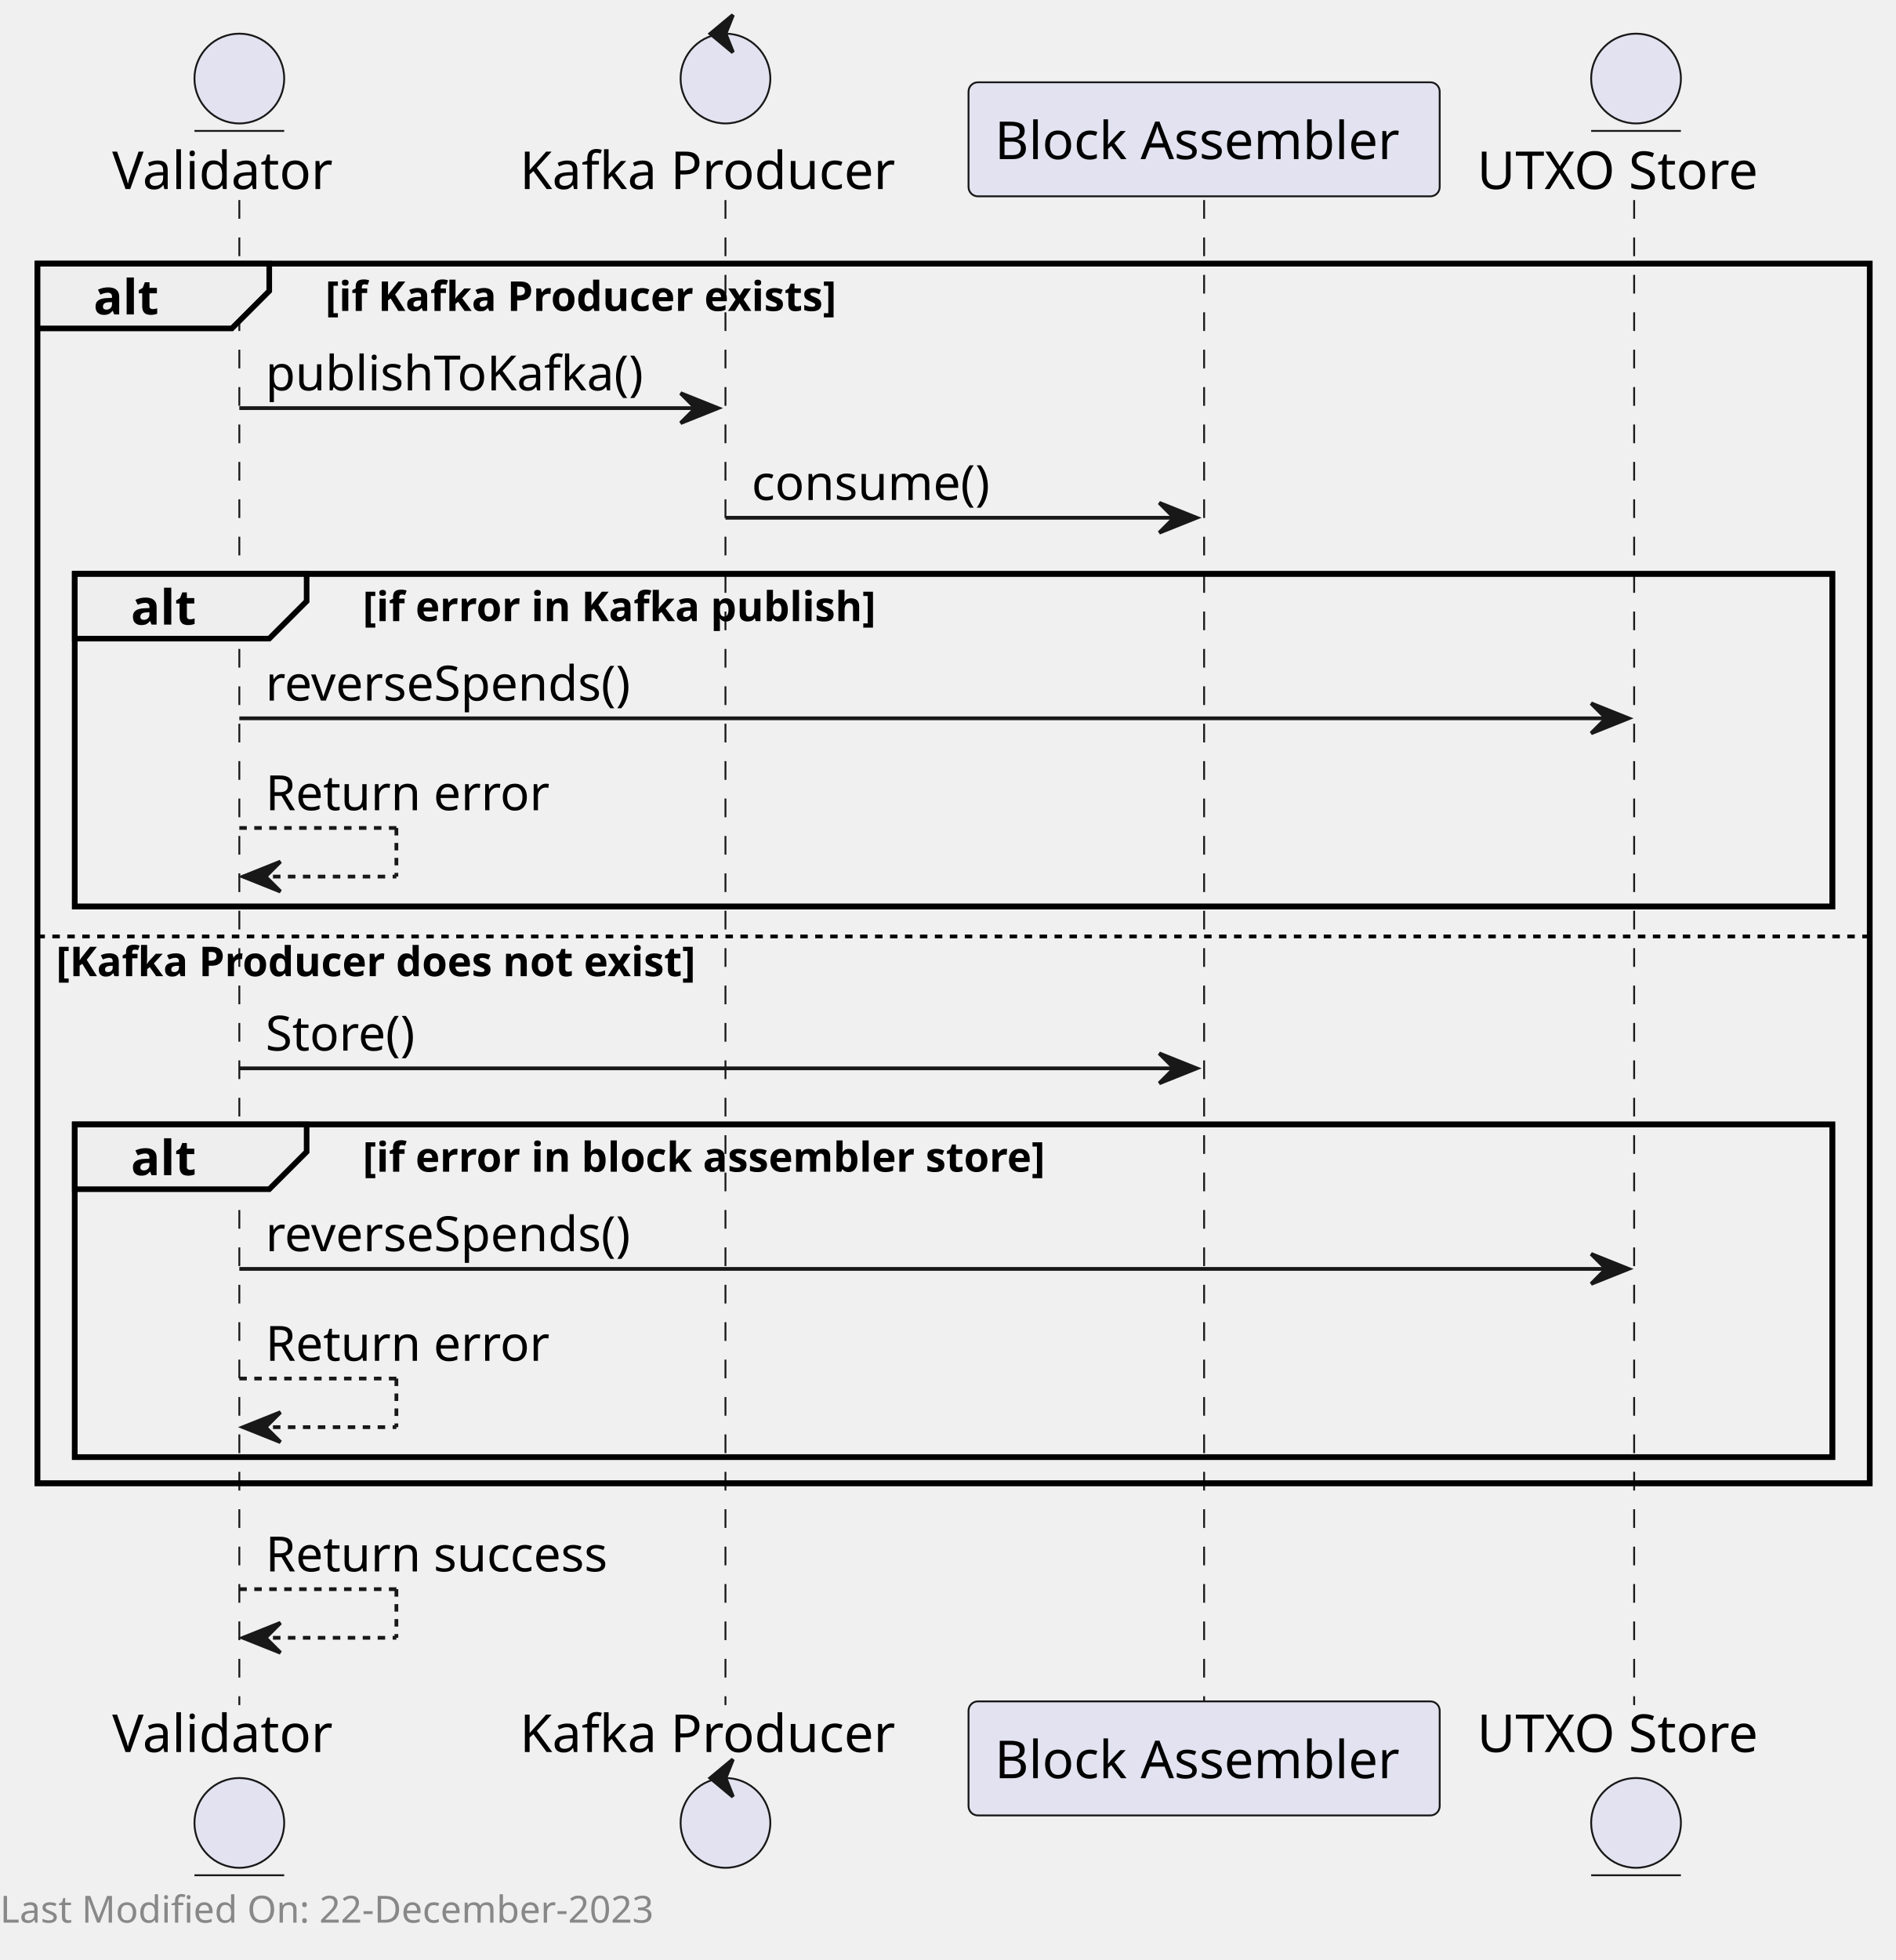
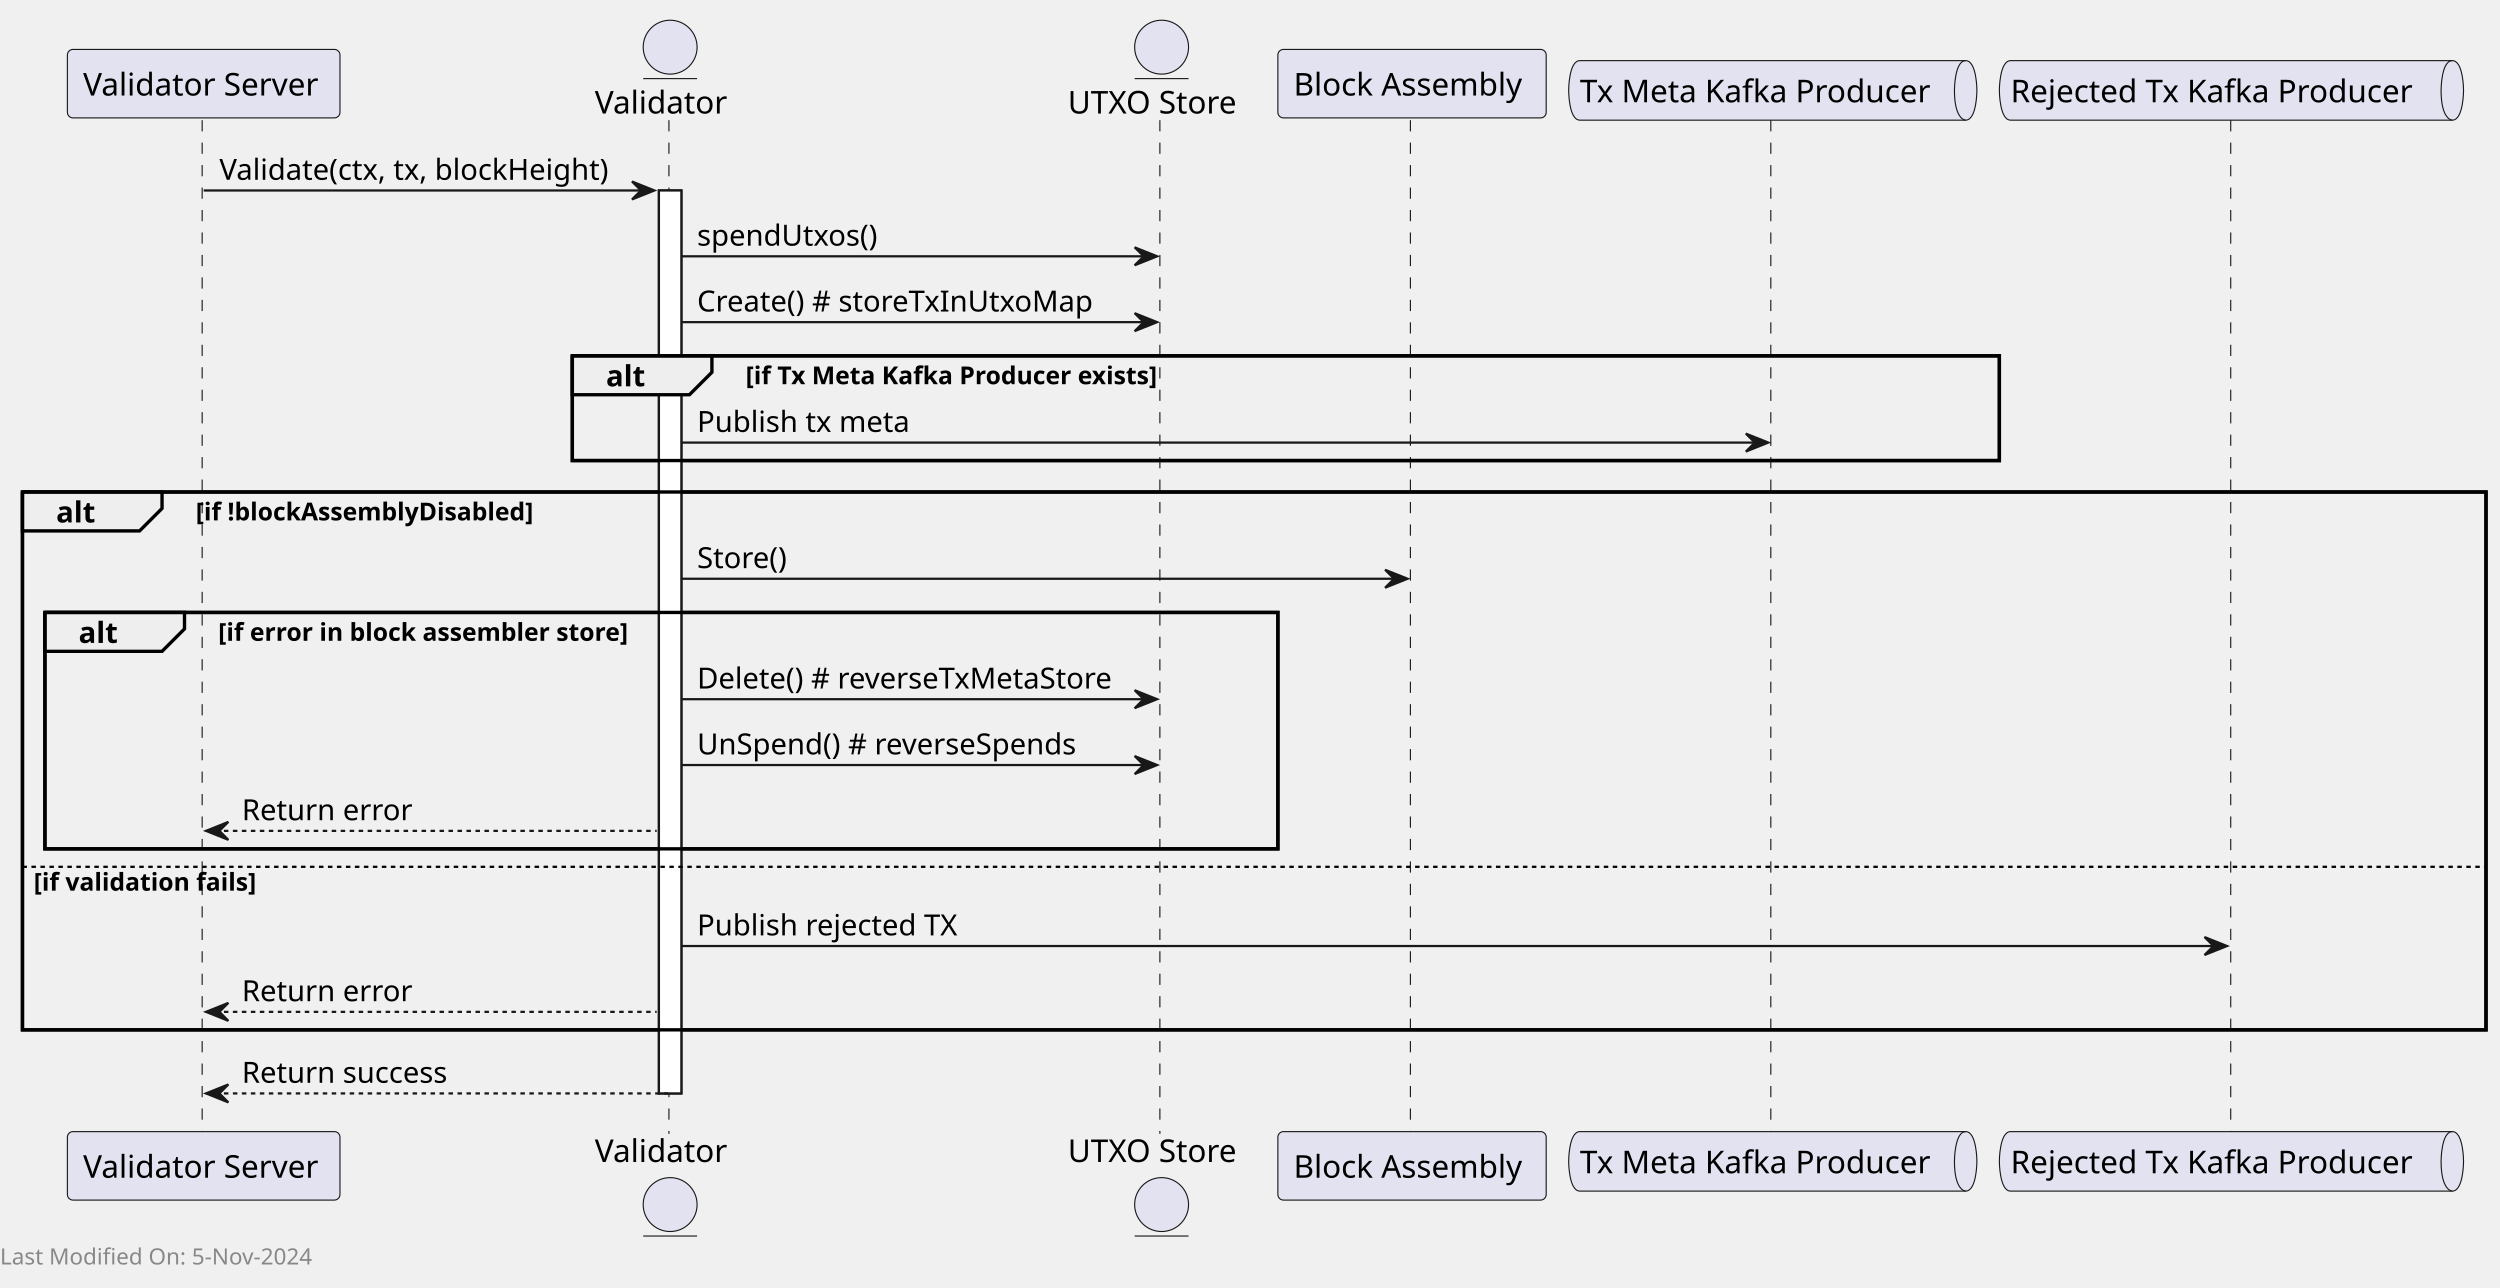
- <svg xmlns="http://www.w3.org/2000/svg" contentStyleType="text/css" height="524" preserveAspectRatio="none" viewBox="0 0 507 524" width="507" zoomAndPan="magnify">
-   <path d="m10 70.488h490v326.06h-490z" fill="none" stroke="#000" stroke-width="1.5" />
-   <path d="m20 153.42h470v88.932h-470z" fill="none" stroke="#000" stroke-width="1.5" />
-   <path d="m20 300.617h470v88.932h-470z" fill="none" stroke="#000" stroke-width="1.5" />
-   <g stroke="#181818" stroke-dasharray="5 5" stroke-width=".5">
-     <path d="m64 53.488v402.371" />
-     <path d="m194 53.488v402.371" />
-     <path d="m322 53.488v402.371" />
-     <path d="m437 53.488v402.371" />
+ <svg xmlns="http://www.w3.org/2000/svg" contentStyleType="text/css" height="573px" preserveAspectRatio="none" style="width:1113px;height:573px;background:#FFFFFF;" version="1.1" viewBox="0 0 1113 573" width="1113px" zoomAndPan="magnify">
+   <defs />
+   <g>
+     <rect fill="#FFFFFF" height="401.992" style="stroke:#181818;stroke-width:1.0;" width="10" x="293.349" y="84.799" />
+     <rect fill="none" height="46.621" style="stroke:#000000;stroke-width:1.5;" width="635.311" x="254.806" y="158.42" />
+     <rect fill="none" height="239.44" style="stroke:#000000;stroke-width:1.5;" width="1096.772" x="10" y="219.041" />
+     <rect fill="none" height="105.242" style="stroke:#000000;stroke-width:1.5;" width="548.907" x="20" y="272.662" />
+     <line style="stroke:#181818;stroke-width:0.5;stroke-dasharray:5.0,5.0;" x1="90" x2="90" y1="53.488" y2="504.791" />
+     <line style="stroke:#181818;stroke-width:0.5;stroke-dasharray:5.0,5.0;" x1="297.806" x2="297.806" y1="53.488" y2="504.791" />
+     <line style="stroke:#181818;stroke-width:0.5;stroke-dasharray:5.0,5.0;" x1="516.38" x2="516.38" y1="53.488" y2="504.791" />
+     <line style="stroke:#181818;stroke-width:0.5;stroke-dasharray:5.0,5.0;" x1="627.907" x2="627.907" y1="53.488" y2="504.791" />
+     <line style="stroke:#181818;stroke-width:0.5;stroke-dasharray:5.0,5.0;" x1="788.365" x2="788.365" y1="53.488" y2="504.791" />
+     <line style="stroke:#181818;stroke-width:0.5;stroke-dasharray:5.0,5.0;" x1="993.117" x2="993.117" y1="53.488" y2="504.791" />
+     <rect fill="#E2E2F0" height="30.488" rx="2.5" ry="2.5" style="stroke:#181818;stroke-width:0.5;" width="121.358" x="30" y="22" />
+     <text fill="#000000" font-family="sans-serif" font-size="14" lengthAdjust="spacing" textLength="107.358" x="37" y="42.535">Validator Server</text>
+     <rect fill="#E2E2F0" height="30.488" rx="2.5" ry="2.5" style="stroke:#181818;stroke-width:0.5;" width="121.358" x="30" y="503.791" />
+     <text fill="#000000" font-family="sans-serif" font-size="14" lengthAdjust="spacing" textLength="107.358" x="37" y="524.326">Validator Server</text>
+     <text fill="#000000" font-family="sans-serif" font-size="14" lengthAdjust="spacing" textLength="61.086" x="264.806" y="50.535">Validator</text>
+     <ellipse cx="298.349" cy="21" fill="#E2E2F0" rx="12" ry="12" style="stroke:#181818;stroke-width:0.5;" />
+     <line style="stroke:#181818;stroke-width:0.5;" x1="286.349" x2="310.349" y1="35" y2="35" />
+     <text fill="#000000" font-family="sans-serif" font-size="14" lengthAdjust="spacing" textLength="61.086" x="264.806" y="517.326">Validator</text>
+     <ellipse cx="298.349" cy="536.279" fill="#E2E2F0" rx="12" ry="12" style="stroke:#181818;stroke-width:0.5;" />
+     <line style="stroke:#181818;stroke-width:0.5;" x1="286.349" x2="310.349" y1="550.279" y2="550.279" />
+     <text fill="#000000" font-family="sans-serif" font-size="14" lengthAdjust="spacing" textLength="77.526" x="475.38" y="50.535">UTXO Store</text>
+     <ellipse cx="517.144" cy="21" fill="#E2E2F0" rx="12" ry="12" style="stroke:#181818;stroke-width:0.5;" />
+     <line style="stroke:#181818;stroke-width:0.5;" x1="505.144" x2="529.144" y1="35" y2="35" />
+     <text fill="#000000" font-family="sans-serif" font-size="14" lengthAdjust="spacing" textLength="77.526" x="475.38" y="517.326">UTXO Store</text>
+     <ellipse cx="517.144" cy="536.279" fill="#E2E2F0" rx="12" ry="12" style="stroke:#181818;stroke-width:0.5;" />
+     <line style="stroke:#181818;stroke-width:0.5;" x1="505.144" x2="529.144" y1="550.279" y2="550.279" />
+     <rect fill="#E2E2F0" height="30.488" rx="2.5" ry="2.5" style="stroke:#181818;stroke-width:0.5;" width="119.458" x="568.907" y="22" />
+     <text fill="#000000" font-family="sans-serif" font-size="14" lengthAdjust="spacing" textLength="105.458" x="575.907" y="42.535">Block Assembly</text>
+     <rect fill="#E2E2F0" height="30.488" rx="2.5" ry="2.5" style="stroke:#181818;stroke-width:0.5;" width="119.458" x="568.907" y="503.791" />
+     <text fill="#000000" font-family="sans-serif" font-size="14" lengthAdjust="spacing" textLength="105.458" x="575.907" y="524.326">Block Assembly</text>
+     <path d="M703.365,27 L875.117,27 C880.117,27 880.117,40.244 880.117,40.244 C880.117,40.244 880.117,53.488 875.117,53.488 L703.365,53.488 C698.365,53.488 698.365,40.244 698.365,40.244 C698.365,40.244 698.365,27 703.365,27 " fill="#E2E2F0" style="stroke:#181818;stroke-width:0.5;" />
+     <path d="M875.117,27 C870.117,27 870.117,40.244 870.117,40.244 C870.117,53.488 875.117,53.488 875.117,53.488 " fill="none" style="stroke:#181818;stroke-width:0.5;" />
+     <text fill="#000000" font-family="sans-serif" font-size="14" lengthAdjust="spacing" textLength="161.752" x="703.365" y="45.535">Tx Meta Kafka Producer</text>
+     <path d="M703.365,503.791 L875.117,503.791 C880.117,503.791 880.117,517.035 880.117,517.035 C880.117,517.035 880.117,530.279 875.117,530.279 L703.365,530.279 C698.365,530.279 698.365,517.035 698.365,517.035 C698.365,517.035 698.365,503.791 703.365,503.791 " fill="#E2E2F0" style="stroke:#181818;stroke-width:0.5;" />
+     <path d="M875.117,503.791 C870.117,503.791 870.117,517.035 870.117,517.035 C870.117,530.279 875.117,530.279 875.117,530.279 " fill="none" style="stroke:#181818;stroke-width:0.5;" />
+     <text fill="#000000" font-family="sans-serif" font-size="14" lengthAdjust="spacing" textLength="161.752" x="703.365" y="522.326">Tx Meta Kafka Producer</text>
+     <path d="M895.117,27 L1091.772,27 C1096.772,27 1096.772,40.244 1096.772,40.244 C1096.772,40.244 1096.772,53.488 1091.772,53.488 L895.117,53.488 C890.117,53.488 890.117,40.244 890.117,40.244 C890.117,40.244 890.117,27 895.117,27 " fill="#E2E2F0" style="stroke:#181818;stroke-width:0.5;" />
+     <path d="M1091.772,27 C1086.772,27 1086.772,40.244 1086.772,40.244 C1086.772,53.488 1091.772,53.488 1091.772,53.488 " fill="none" style="stroke:#181818;stroke-width:0.5;" />
+     <text fill="#000000" font-family="sans-serif" font-size="14" lengthAdjust="spacing" textLength="186.655" x="895.117" y="45.535">Rejected Tx Kafka Producer</text>
+     <path d="M895.117,503.791 L1091.772,503.791 C1096.772,503.791 1096.772,517.035 1096.772,517.035 C1096.772,517.035 1096.772,530.279 1091.772,530.279 L895.117,530.279 C890.117,530.279 890.117,517.035 890.117,517.035 C890.117,517.035 890.117,503.791 895.117,503.791 " fill="#E2E2F0" style="stroke:#181818;stroke-width:0.5;" />
+     <path d="M1091.772,503.791 C1086.772,503.791 1086.772,517.035 1086.772,517.035 C1086.772,530.279 1091.772,530.279 1091.772,530.279 " fill="none" style="stroke:#181818;stroke-width:0.5;" />
+     <text fill="#000000" font-family="sans-serif" font-size="14" lengthAdjust="spacing" textLength="186.655" x="895.117" y="522.326">Rejected Tx Kafka Producer</text>
+     <rect fill="#FFFFFF" height="401.992" style="stroke:#181818;stroke-width:1.0;" width="10" x="293.349" y="84.799" />
+     <polygon fill="#181818" points="281.349,80.799,291.349,84.799,281.349,88.799,285.349,84.799" style="stroke:#181818;stroke-width:1.0;" />
+     <line style="stroke:#181818;stroke-width:1.0;" x1="90.679" x2="287.349" y1="84.799" y2="84.799" />
+     <text fill="#000000" font-family="sans-serif" font-size="13" lengthAdjust="spacing" textLength="183.669" x="97.679" y="80.057">Validate(ctx, tx, blockHeight)</text>
+     <polygon fill="#181818" points="505.144,110.109,515.144,114.109,505.144,118.109,509.144,114.109" style="stroke:#181818;stroke-width:1.0;" />
+     <line style="stroke:#181818;stroke-width:1.0;" x1="303.349" x2="511.144" y1="114.109" y2="114.109" />
+     <text fill="#000000" font-family="sans-serif" font-size="13" lengthAdjust="spacing" textLength="83.211" x="310.349" y="109.367">spendUtxos()</text>
+     <polygon fill="#181818" points="505.144,139.42,515.144,143.42,505.144,147.42,509.144,143.42" style="stroke:#181818;stroke-width:1.0;" />
+     <line style="stroke:#181818;stroke-width:1.0;" x1="303.349" x2="511.144" y1="143.42" y2="143.42" />
+     <text fill="#000000" font-family="sans-serif" font-size="13" lengthAdjust="spacing" textLength="182.171" x="310.349" y="138.678">Create() # storeTxInUtxoMap</text>
+     <path d="M254.806,158.42 L316.944,158.42 L316.944,165.731 L306.944,175.731 L254.806,175.731 L254.806,158.42 " fill="#EEEEEE" style="stroke:#000000;stroke-width:1.5;" />
+     <rect fill="none" height="46.621" style="stroke:#000000;stroke-width:1.5;" width="635.311" x="254.806" y="158.42" />
+     <text fill="#000000" font-family="sans-serif" font-size="13" font-weight="bold" lengthAdjust="spacing" textLength="17.139" x="269.806" y="171.988">alt</text>
+     <text fill="#000000" font-family="sans-serif" font-size="11" font-weight="bold" lengthAdjust="spacing" textLength="192.129" x="331.944" y="171.055">[if Tx Meta Kafka Producer exists]</text>
+     <polygon fill="#181818" points="777.241,193.041,787.241,197.041,777.241,201.041,781.241,197.041" style="stroke:#181818;stroke-width:1.0;" />
+     <line style="stroke:#181818;stroke-width:1.0;" x1="303.349" x2="783.241" y1="197.041" y2="197.041" />
+     <text fill="#000000" font-family="sans-serif" font-size="13" lengthAdjust="spacing" textLength="98.128" x="310.349" y="192.299">Publish tx meta</text>
+     <path d="M10,219.041 L72.139,219.041 L72.139,226.352 L62.139,236.352 L10,236.352 L10,219.041 " fill="#EEEEEE" style="stroke:#000000;stroke-width:1.5;" />
+     <rect fill="none" height="239.44" style="stroke:#000000;stroke-width:1.5;" width="1096.772" x="10" y="219.041" />
+     <text fill="#000000" font-family="sans-serif" font-size="13" font-weight="bold" lengthAdjust="spacing" textLength="17.139" x="25" y="232.609">alt</text>
+     <text fill="#000000" font-family="sans-serif" font-size="11" font-weight="bold" lengthAdjust="spacing" textLength="158.587" x="87.139" y="231.676">[if !blockAssemblyDisabled]</text>
+     <polygon fill="#181818" points="616.636,253.662,626.636,257.662,616.636,261.662,620.636,257.662" style="stroke:#181818;stroke-width:1.0;" />
+     <line style="stroke:#181818;stroke-width:1.0;" x1="303.349" x2="622.636" y1="257.662" y2="257.662" />
+     <text fill="#000000" font-family="sans-serif" font-size="13" lengthAdjust="spacing" textLength="40.866" x="310.349" y="252.92">Store()</text>
+     <path d="M20,272.662 L82.139,272.662 L82.139,279.973 L72.139,289.973 L20,289.973 L20,272.662 " fill="#EEEEEE" style="stroke:#000000;stroke-width:1.5;" />
+     <rect fill="none" height="105.242" style="stroke:#000000;stroke-width:1.5;" width="548.907" x="20" y="272.662" />
+     <text fill="#000000" font-family="sans-serif" font-size="13" font-weight="bold" lengthAdjust="spacing" textLength="17.139" x="35" y="286.231">alt</text>
+     <text fill="#000000" font-family="sans-serif" font-size="11" font-weight="bold" lengthAdjust="spacing" textLength="191.877" x="97.139" y="285.297">[if error in block assembler store]</text>
+     <polygon fill="#181818" points="505.144,307.283,515.144,311.283,505.144,315.283,509.144,311.283" style="stroke:#181818;stroke-width:1.0;" />
+     <line style="stroke:#181818;stroke-width:1.0;" x1="303.349" x2="511.144" y1="311.283" y2="311.283" />
+     <text fill="#000000" font-family="sans-serif" font-size="13" lengthAdjust="spacing" textLength="189.795" x="310.349" y="306.541">Delete() # reverseTxMetaStore</text>
+     <polygon fill="#181818" points="505.144,336.594,515.144,340.594,505.144,344.594,509.144,340.594" style="stroke:#181818;stroke-width:1.0;" />
+     <line style="stroke:#181818;stroke-width:1.0;" x1="303.349" x2="511.144" y1="340.594" y2="340.594" />
+     <text fill="#000000" font-family="sans-serif" font-size="13" lengthAdjust="spacing" textLength="171.679" x="310.349" y="335.852">UnSpend() # reverseSpends</text>
+     <polygon fill="#181818" points="101.679,365.904,91.679,369.904,101.679,373.904,97.679,369.904" style="stroke:#181818;stroke-width:1.0;" />
+     <line style="stroke:#181818;stroke-width:1.0;stroke-dasharray:2.0,2.0;" x1="95.679" x2="292.349" y1="369.904" y2="369.904" />
+     <text fill="#000000" font-family="sans-serif" font-size="13" lengthAdjust="spacing" textLength="77.08" x="107.679" y="365.162">Return error</text>
+     <line style="stroke:#000000;stroke-width:1.0;stroke-dasharray:2.0,2.0;" x1="10" x2="1106.772" y1="385.904" y2="385.904" />
+     <text fill="#000000" font-family="sans-serif" font-size="11" font-weight="bold" lengthAdjust="spacing" textLength="104.129" x="15" y="396.539">[if validation fails]</text>
+     <polygon fill="#181818" points="981.444,417.17,991.444,421.17,981.444,425.17,985.444,421.17" style="stroke:#181818;stroke-width:1.0;" />
+     <line style="stroke:#181818;stroke-width:1.0;" x1="303.349" x2="987.444" y1="421.17" y2="421.17" />
+     <text fill="#000000" font-family="sans-serif" font-size="13" lengthAdjust="spacing" textLength="120.936" x="310.349" y="416.428">Publish rejected TX</text>
+     <polygon fill="#181818" points="101.679,446.481,91.679,450.481,101.679,454.481,97.679,450.481" style="stroke:#181818;stroke-width:1.0;" />
+     <line style="stroke:#181818;stroke-width:1.0;stroke-dasharray:2.0,2.0;" x1="95.679" x2="292.349" y1="450.481" y2="450.481" />
+     <text fill="#000000" font-family="sans-serif" font-size="13" lengthAdjust="spacing" textLength="77.08" x="107.679" y="445.738">Return error</text>
+     <polygon fill="#181818" points="101.679,482.791,91.679,486.791,101.679,490.791,97.679,486.791" style="stroke:#181818;stroke-width:1.0;" />
+     <line style="stroke:#181818;stroke-width:1.0;stroke-dasharray:2.0,2.0;" x1="95.679" x2="297.349" y1="486.791" y2="486.791" />
+     <text fill="#000000" font-family="sans-serif" font-size="13" lengthAdjust="spacing" textLength="94.402" x="107.679" y="482.049">Return success</text>
+     <text fill="#888888" font-family="sans-serif" font-size="10" lengthAdjust="spacing" textLength="154.839" x="0" y="562.947">Last Modified On: 5-Nov-2024</text>
  </g>
-   <text font-family="sans-serif" font-size="14" lengthAdjust="spacing" textLength="62" x="30" y="50.535">Validator</text>
-   <ellipse cx="64" cy="21" fill="#e2e2f0" rx="12" ry="12" stroke="#181818" stroke-width=".5" />
-   <path d="m52 35h24" stroke="#181818" stroke-width=".5" />
-   <text font-family="sans-serif" font-size="14" lengthAdjust="spacing" textLength="62" x="30" y="468.394">Validator</text>
-   <ellipse cx="64" cy="487.348" fill="#e2e2f0" rx="12" ry="12" stroke="#181818" stroke-width=".5" />
-   <path d="m52 501.348h24" stroke="#181818" stroke-width=".5" />
-   <text font-family="sans-serif" font-size="14" lengthAdjust="spacing" textLength="104" x="139" y="50.535">Kafka Producer</text>
-   <ellipse cx="194" cy="21" fill="#e2e2f0" rx="12" ry="12" stroke="#181818" stroke-width=".5" />
-   <path d="m190 9 6-5-2 5 2 5z" fill="#181818" stroke="#181818" />
-   <text font-family="sans-serif" font-size="14" lengthAdjust="spacing" textLength="104" x="139" y="468.394">Kafka Producer</text>
-   <ellipse cx="194" cy="487.348" fill="#e2e2f0" rx="12" ry="12" stroke="#181818" stroke-width=".5" />
-   <path d="m190 475.348 6-5-2 5 2 5z" fill="#181818" stroke="#181818" />
-   <rect fill="#e2e2f0" height="30.488" rx="2.5" stroke="#181818" stroke-width=".5" width="126" x="259" y="22" />
-   <text font-family="sans-serif" font-size="14" lengthAdjust="spacing" textLength="112" x="266" y="42.535">Block Assembler</text>
-   <rect fill="#e2e2f0" height="30.488" rx="2.5" stroke="#181818" stroke-width=".5" width="126" x="259" y="454.859" />
-   <text font-family="sans-serif" font-size="14" lengthAdjust="spacing" textLength="112" x="266" y="475.394">Block Assembler</text>
-   <text font-family="sans-serif" font-size="14" lengthAdjust="spacing" textLength="79" x="395" y="50.535">UTXO Store</text>
-   <ellipse cx="437.5" cy="21" fill="#e2e2f0" rx="12" ry="12" stroke="#181818" stroke-width=".5" />
-   <path d="m425.5 35h24" stroke="#181818" stroke-width=".5" />
-   <text font-family="sans-serif" font-size="14" lengthAdjust="spacing" textLength="79" x="395" y="468.394">UTXO Store</text>
-   <ellipse cx="437.5" cy="487.348" fill="#e2e2f0" rx="12" ry="12" stroke="#181818" stroke-width=".5" />
-   <path d="m425.5 501.348h24" stroke="#181818" stroke-width=".5" />
-   <path d="m10 70.488h62v7.311l-10 10h-52z" fill="#eee" stroke="#000" stroke-width="1.5" />
-   <path d="m10 70.488h490v326.06h-490z" fill="none" stroke="#000" stroke-width="1.5" />
-   <text font-family="sans-serif" font-size="13" font-weight="bold" lengthAdjust="spacing" textLength="17" x="25" y="84.057">alt</text>
-   <text font-family="sans-serif" font-size="11" font-weight="bold" lengthAdjust="spacing" textLength="143" x="87" y="83.123">[if Kafka Producer exists]</text>
-   <path d="m182 105.109 10 4-10 4 4-4z" fill="#181818" stroke="#181818" />
-   <path d="m64 109.109h124" stroke="#181818" />
-   <text font-family="sans-serif" font-size="13" lengthAdjust="spacing" textLength="106" x="71" y="104.367">publishToKafka()</text>
-   <path d="m310 134.42 10 4-10 4 4-4z" fill="#181818" stroke="#181818" />
-   <path d="m194 138.42h122" stroke="#181818" />
-   <text font-family="sans-serif" font-size="13" lengthAdjust="spacing" textLength="65" x="201" y="133.678">consume()</text>
-   <path d="m20 153.42h62v7.311l-10 10h-52z" fill="#eee" stroke="#000" stroke-width="1.5" />
-   <path d="m20 153.42h470v88.932h-470z" fill="none" stroke="#000" stroke-width="1.5" />
-   <text font-family="sans-serif" font-size="13" font-weight="bold" lengthAdjust="spacing" textLength="17" x="35" y="166.988">alt</text>
-   <text font-family="sans-serif" font-size="11" font-weight="bold" lengthAdjust="spacing" textLength="146" x="97" y="166.055">[if error in Kafka publish]</text>
-   <path d="m425.5 188.041 10 4-10 4 4-4z" fill="#181818" stroke="#181818" />
-   <path d="m64 192.041h367.5" stroke="#181818" />
-   <text font-family="sans-serif" font-size="13" lengthAdjust="spacing" textLength="98" x="71" y="187.299">reverseSpends()</text>
-   <g stroke="#181818">
-     <g stroke-dasharray="2 2">
-       <path d="m64 221.352h42" />
-       <path d="m106 221.352v13" />
-       <path d="m65 234.352h41" />
-     </g>
-     <path d="m75 230.352-10 4 10 4-4-4z" fill="#181818" />
-   </g>
-   <text font-family="sans-serif" font-size="13" lengthAdjust="spacing" textLength="75" x="71" y="216.609">Return error</text>
-   <path d="m10 250.352h490" stroke="#000" stroke-dasharray="2 2" />
-   <text font-family="sans-serif" font-size="11" font-weight="bold" lengthAdjust="spacing" textLength="176" x="15" y="260.986">[Kafka Producer does not exist]</text>
-   <path d="m310 281.617 10 4-10 4 4-4z" fill="#181818" stroke="#181818" />
-   <path d="m64 285.617h252" stroke="#181818" />
-   <text font-family="sans-serif" font-size="13" lengthAdjust="spacing" textLength="40" x="71" y="280.875">Store()</text>
-   <path d="m20 300.617h62v7.311l-10 10h-52z" fill="#eee" stroke="#000" stroke-width="1.5" />
-   <path d="m20 300.617h470v88.932h-470z" fill="none" stroke="#000" stroke-width="1.5" />
-   <text font-family="sans-serif" font-size="13" font-weight="bold" lengthAdjust="spacing" textLength="17" x="35" y="314.185">alt</text>
-   <text font-family="sans-serif" font-size="11" font-weight="bold" lengthAdjust="spacing" textLength="192" x="97" y="313.252">[if error in block assembler store]</text>
-   <path d="m425.5 335.238 10 4-10 4 4-4z" fill="#181818" stroke="#181818" />
-   <path d="m64 339.238h367.5" stroke="#181818" />
-   <text font-family="sans-serif" font-size="13" lengthAdjust="spacing" textLength="98" x="71" y="334.496">reverseSpends()</text>
-   <g stroke="#181818">
-     <path d="m64 368.549h42" stroke-dasharray="2 2" />
-     <path d="m106 368.549v13" stroke-dasharray="2 2" />
-     <path d="m65 381.549h41" stroke-dasharray="2 2" />
-     <path d="m75 377.549-10 4 10 4-4-4z" fill="#181818" />
-   </g>
-   <text font-family="sans-serif" font-size="13" lengthAdjust="spacing" textLength="75" x="71" y="363.807">Return error</text>
-   <path d="m64 424.859h42" stroke="#181818" stroke-dasharray="2 2" />
-   <path d="m106 424.859v13" stroke="#181818" stroke-dasharray="2 2" />
-   <path d="m65 437.859h41" stroke="#181818" stroke-dasharray="2 2" />
-   <path d="m75 433.859-10 4 10 4-4-4z" fill="#181818" stroke="#181818" />
-   <text font-family="sans-serif" font-size="13" lengthAdjust="spacing" textLength="95" x="71" y="420.117">Return success</text>
-   <text fill="#888" font-family="sans-serif" font-size="10" lengthAdjust="spacing" textLength="186" y="514.016">Last Modified On: 22-December-2023</text>
</svg>
